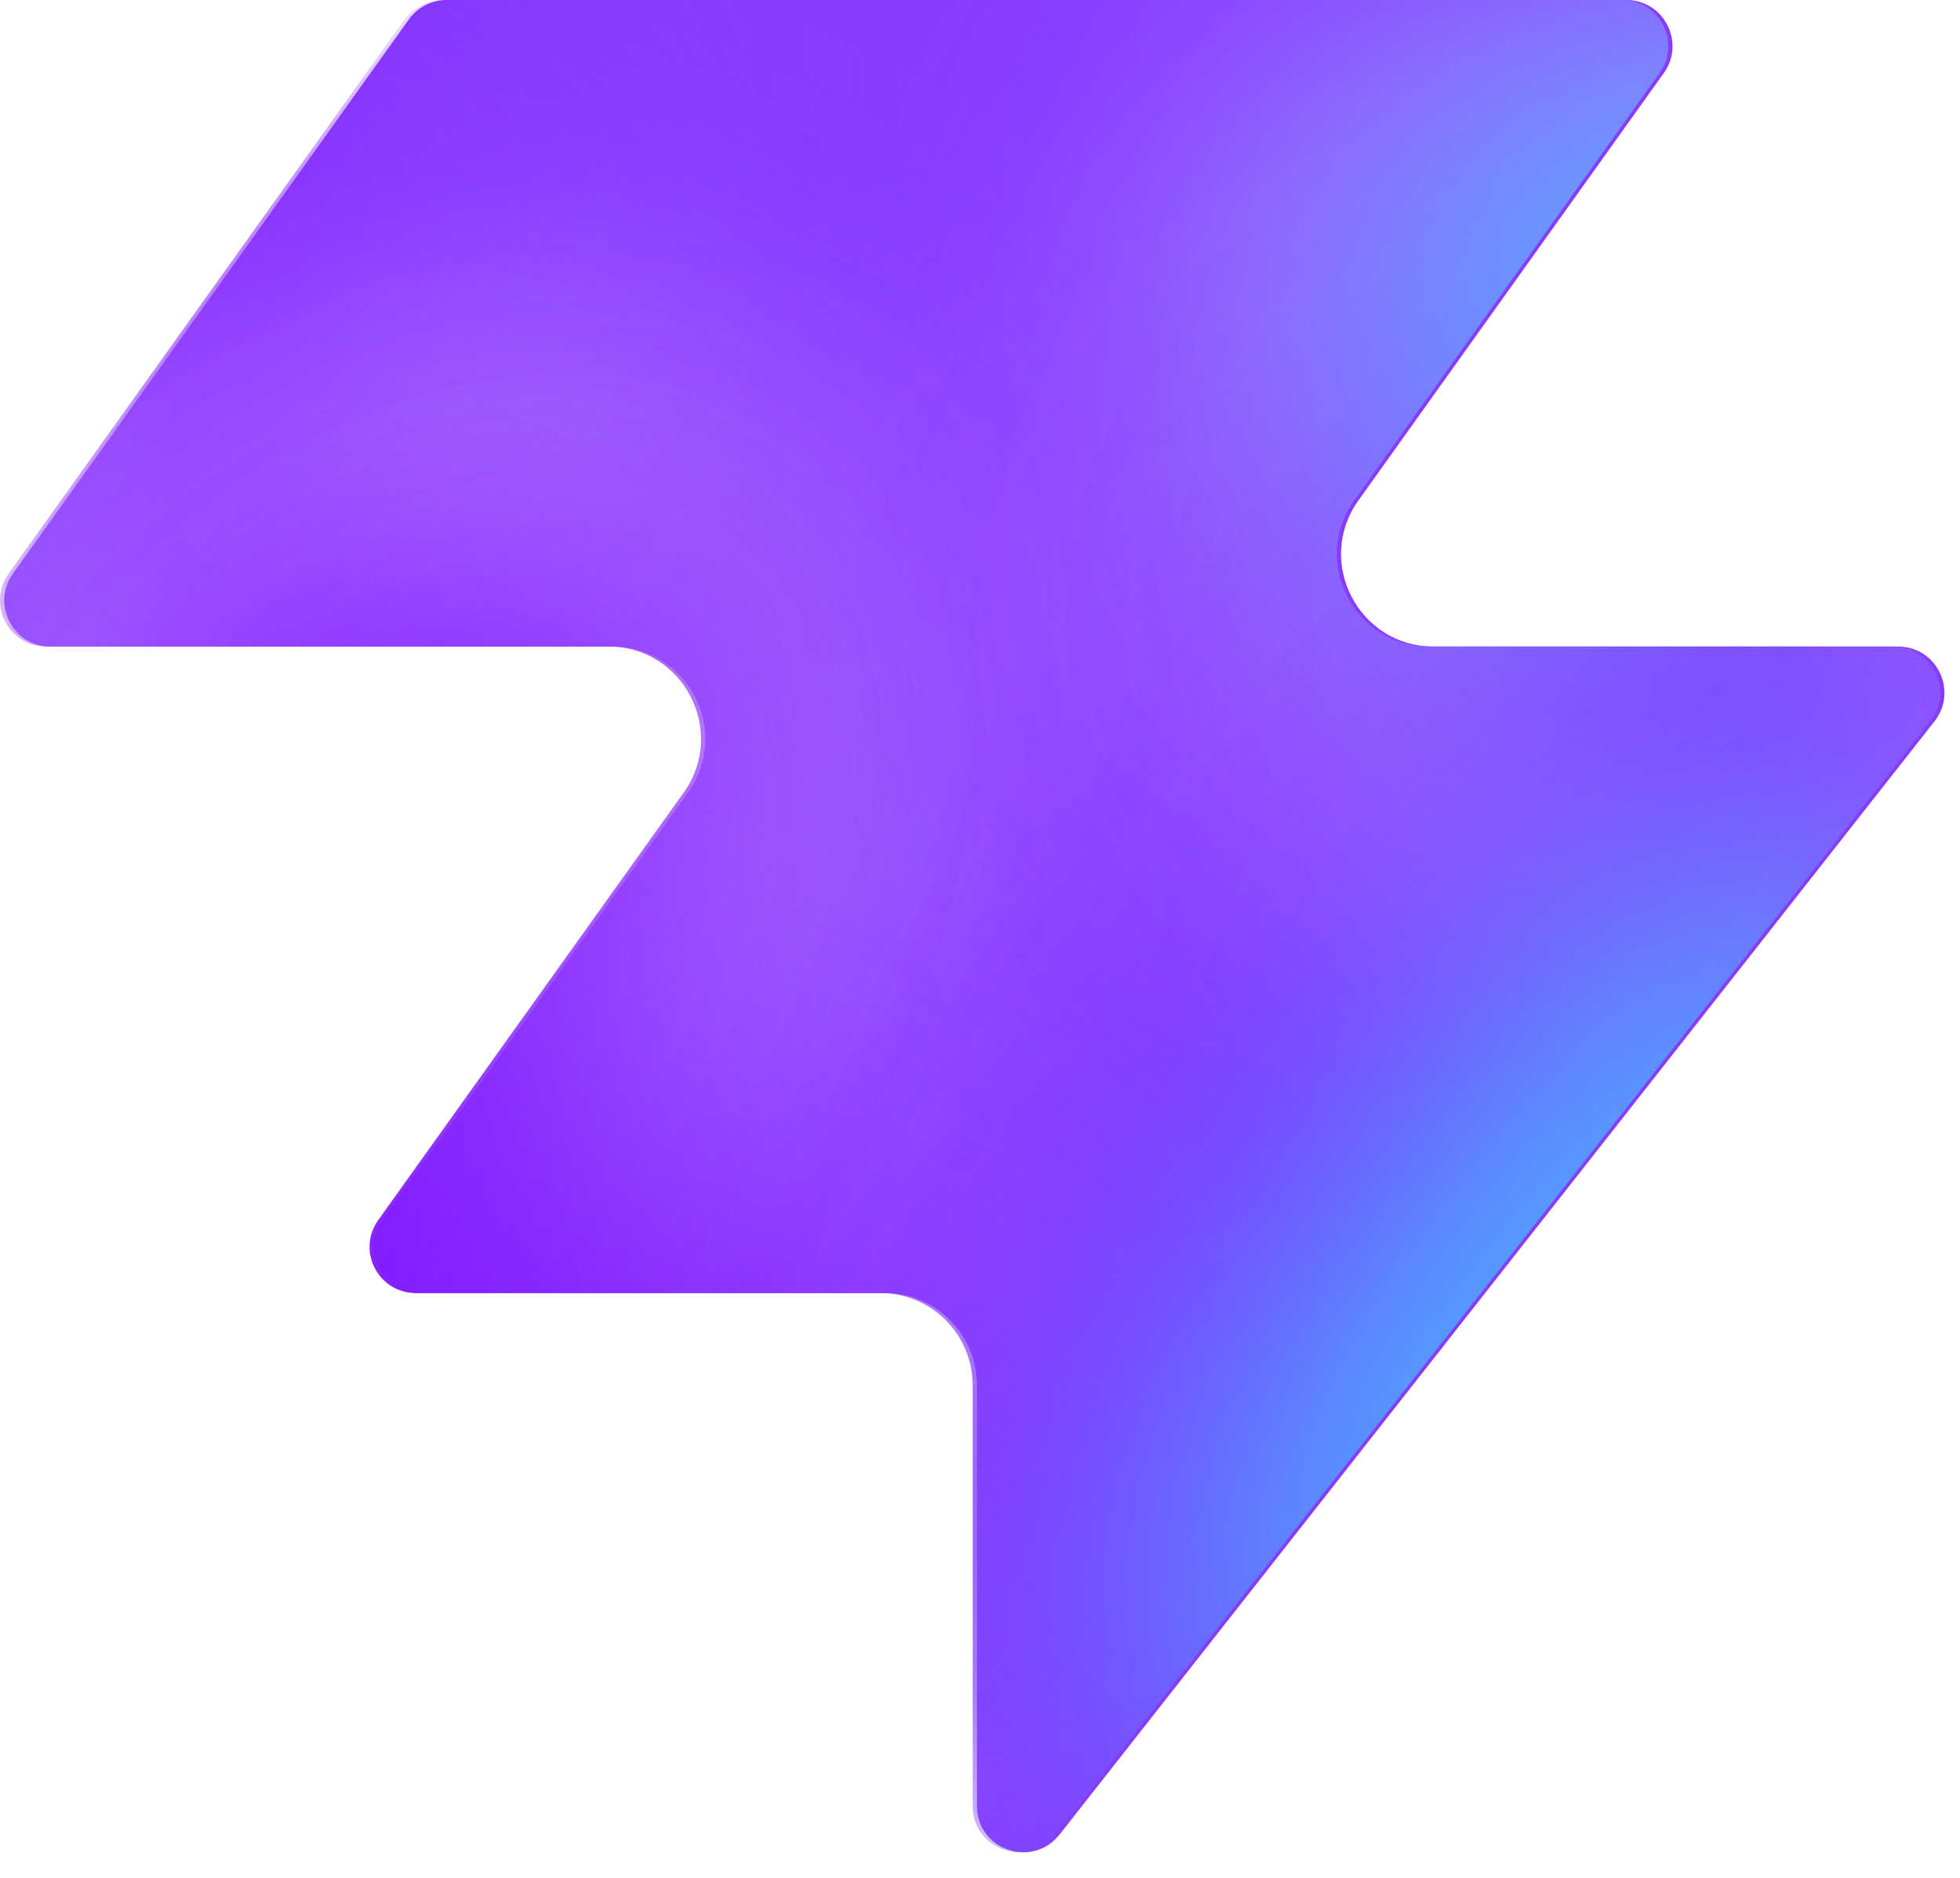
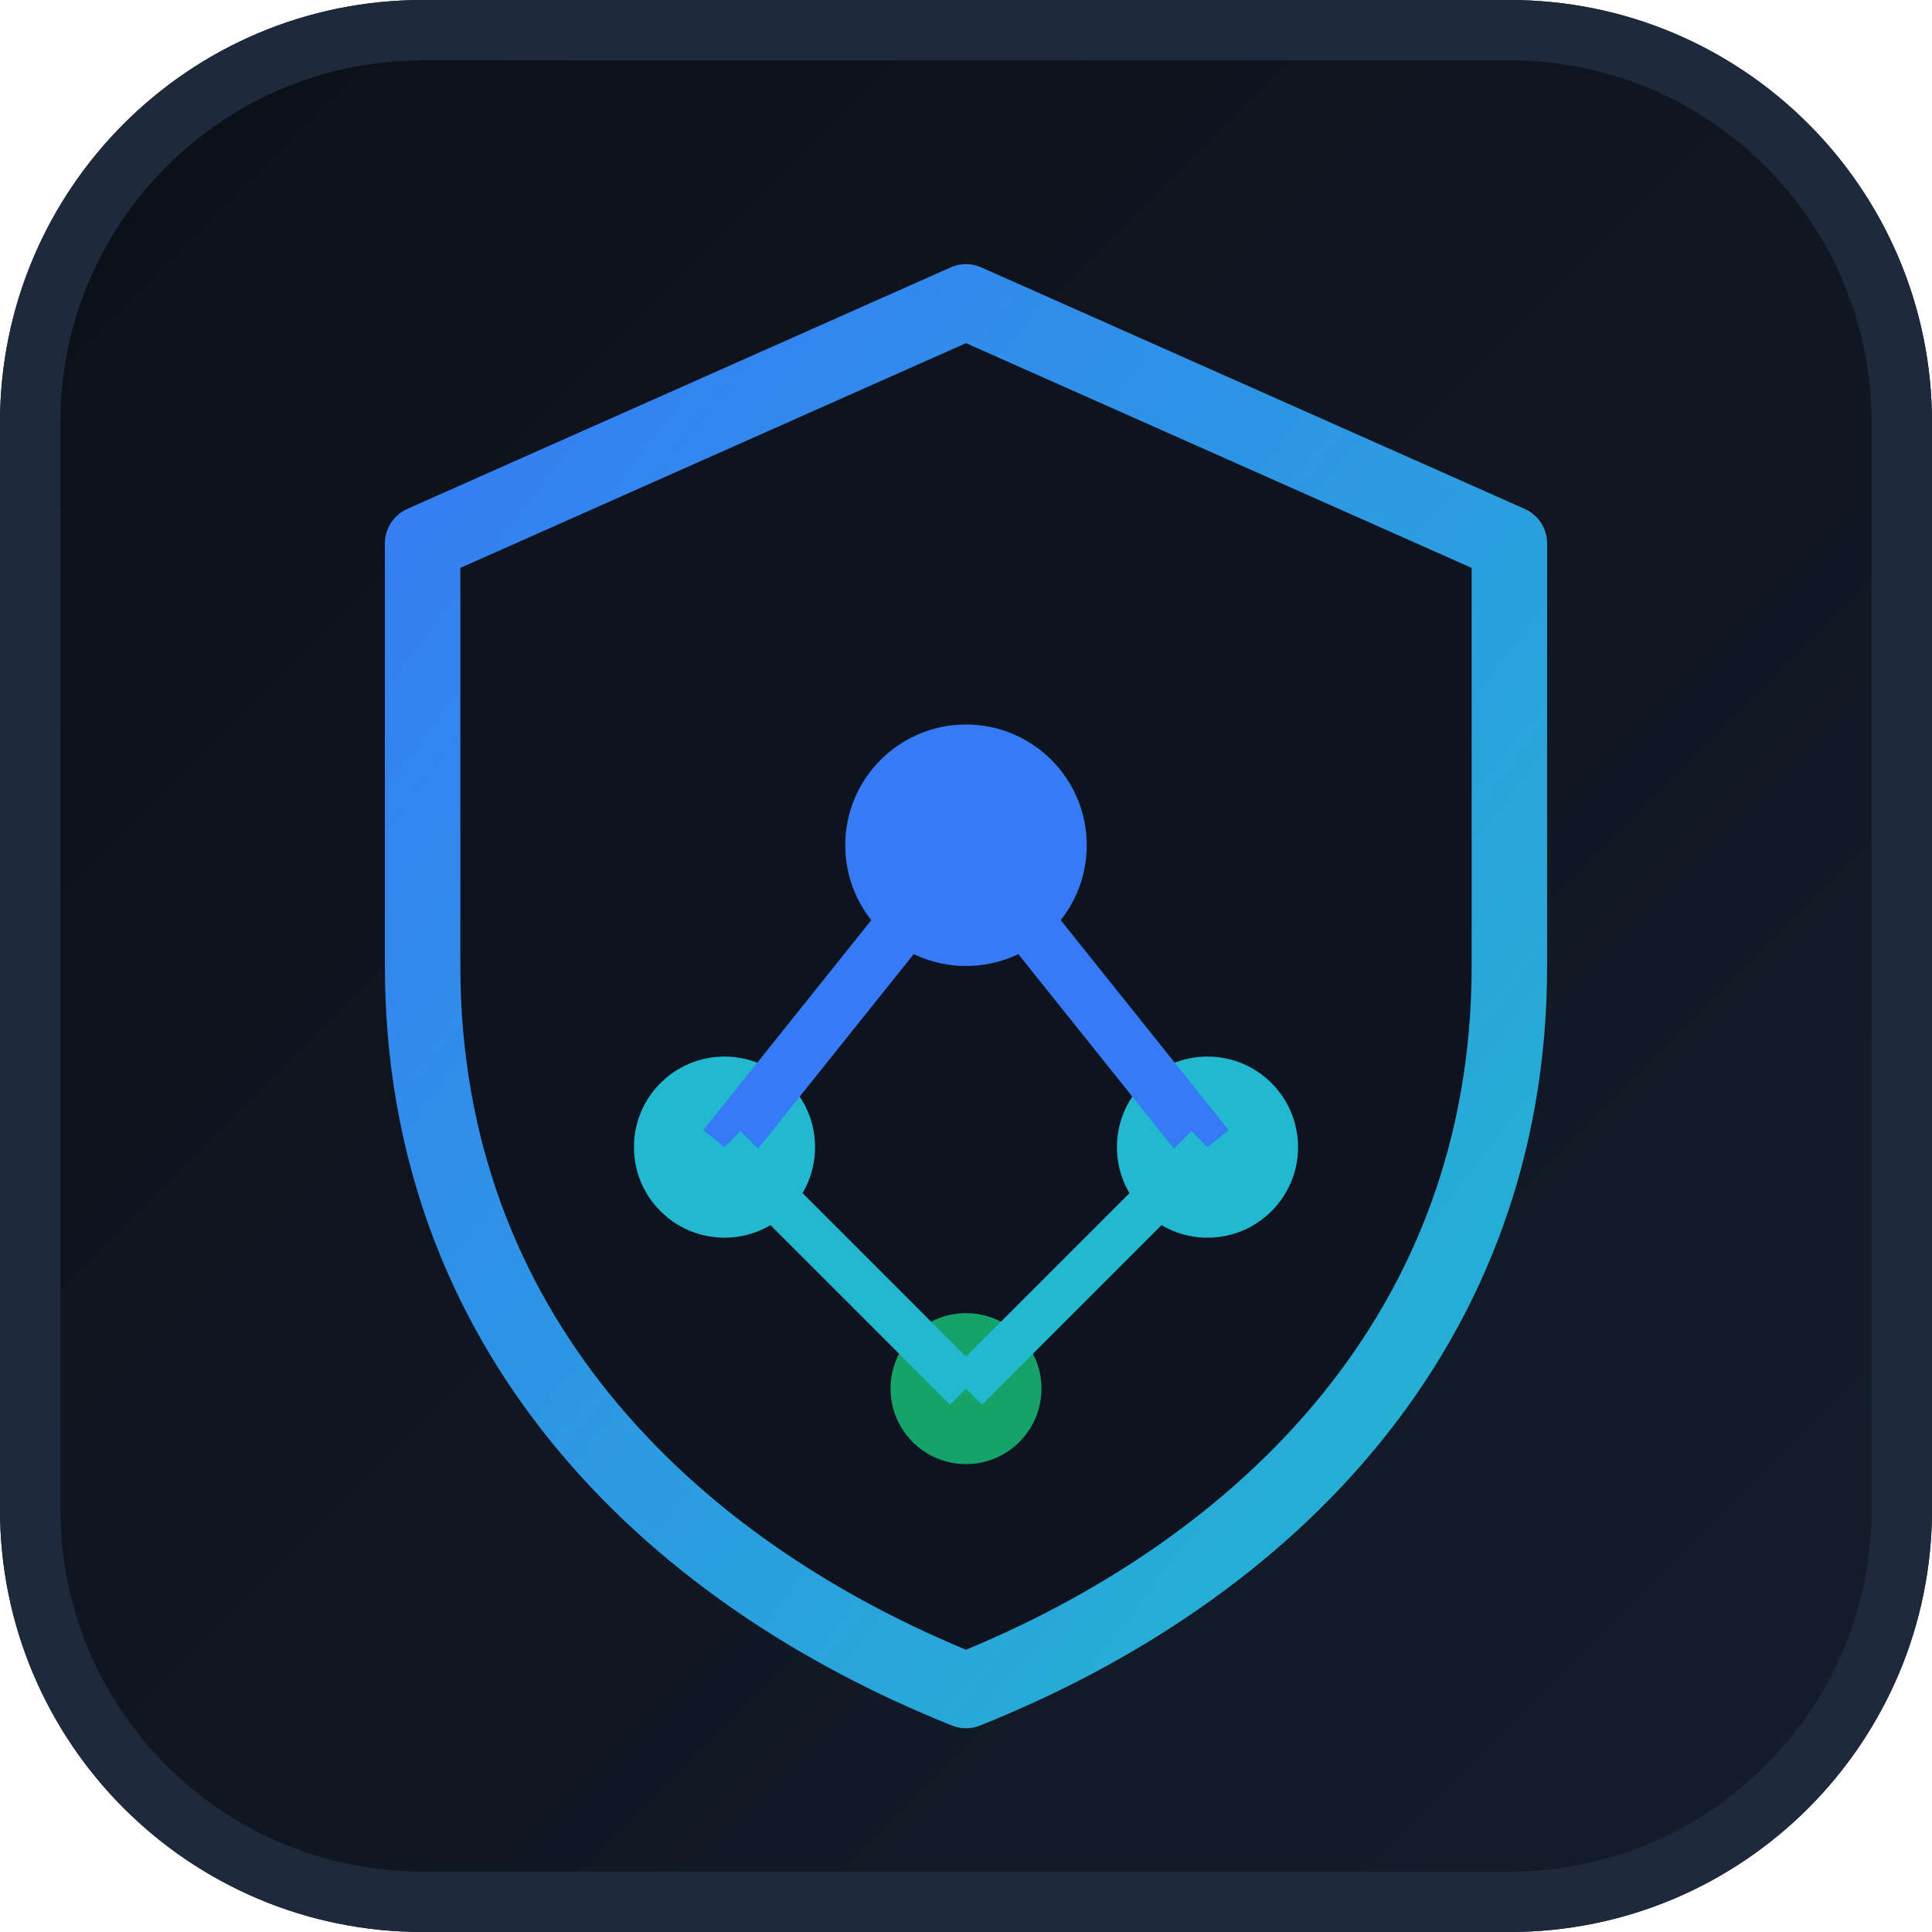
- <svg xmlns="http://www.w3.org/2000/svg" width="48" height="46" fill="none" viewBox="0 0 48 46">
-   <path fill="#863bff" d="M25.946 44.938c-.664.845-2.021.375-2.021-.698V33.937a2.26 2.26 0 0 0-2.262-2.262H10.287c-.92 0-1.456-1.04-.92-1.788l7.48-10.471c1.07-1.497 0-3.578-1.842-3.578H1.237c-.92 0-1.456-1.04-.92-1.788L10.013.474c.214-.297.556-.474.92-.474h28.894c.92 0 1.456 1.04.92 1.788l-7.48 10.471c-1.07 1.498 0 3.579 1.842 3.579h11.377c.943 0 1.473 1.088.89 1.83L25.947 44.94z" style="fill:#863bff;fill:color(display-p3 .525 .23 1);fill-opacity:1" />
-   <mask id="a" width="48" height="46" x="0" y="0" maskUnits="userSpaceOnUse" style="mask-type:alpha">
-     <path fill="#000" d="M25.842 44.938c-.664.844-2.021.375-2.021-.698V33.937a2.26 2.26 0 0 0-2.262-2.262H10.183c-.92 0-1.456-1.04-.92-1.788l7.48-10.471c1.07-1.498 0-3.579-1.842-3.579H1.133c-.92 0-1.456-1.04-.92-1.787L9.91.473c.214-.297.556-.474.92-.474h28.894c.92 0 1.456 1.04.92 1.788l-7.48 10.471c-1.07 1.498 0 3.578 1.842 3.578h11.377c.943 0 1.473 1.088.89 1.832L25.843 44.94z" style="fill:#000;fill-opacity:1" />
-   </mask>
-   <g mask="url(#a)">
-     <g filter="url(#b)">
-       <ellipse cx="5.508" cy="14.704" fill="#ede6ff" rx="5.508" ry="14.704" style="fill:#ede6ff;fill:color(display-p3 .927 .903 1);fill-opacity:1" transform="matrix(.00324 1 1 -.00324 -4.47 31.516)" />
-     </g>
-     <g filter="url(#c)">
-       <ellipse cx="10.399" cy="29.851" fill="#ede6ff" rx="10.399" ry="29.851" style="fill:#ede6ff;fill:color(display-p3 .927 .903 1);fill-opacity:1" transform="matrix(.00324 1 1 -.00324 -39.328 7.883)" />
-     </g>
-     <g filter="url(#d)">
-       <ellipse cx="5.508" cy="30.487" fill="#7e14ff" rx="5.508" ry="30.487" style="fill:#7e14ff;fill:color(display-p3 .492 .077 1);fill-opacity:1" transform="rotate(89.814 -25.913 -14.639)scale(1 -1)" />
-     </g>
-     <g filter="url(#e)">
-       <ellipse cx="5.508" cy="30.599" fill="#7e14ff" rx="5.508" ry="30.599" style="fill:#7e14ff;fill:color(display-p3 .492 .077 1);fill-opacity:1" transform="rotate(89.814 -32.644 -3.334)scale(1 -1)" />
-     </g>
-     <g filter="url(#f)">
-       <ellipse cx="5.508" cy="30.599" fill="#7e14ff" rx="5.508" ry="30.599" style="fill:#7e14ff;fill:color(display-p3 .492 .077 1);fill-opacity:1" transform="matrix(.00324 1 1 -.00324 -34.34 30.47)" />
-     </g>
-     <g filter="url(#g)">
-       <ellipse cx="14.072" cy="22.078" fill="#ede6ff" rx="14.072" ry="22.078" style="fill:#ede6ff;fill:color(display-p3 .927 .903 1);fill-opacity:1" transform="rotate(93.35 24.506 48.493)scale(-1 1)" />
-     </g>
-     <g filter="url(#h)">
-       <ellipse cx="3.47" cy="21.501" fill="#7e14ff" rx="3.47" ry="21.501" style="fill:#7e14ff;fill:color(display-p3 .492 .077 1);fill-opacity:1" transform="rotate(89.009 28.708 47.59)scale(-1 1)" />
-     </g>
-     <g filter="url(#i)">
-       <ellipse cx="3.47" cy="21.501" fill="#7e14ff" rx="3.47" ry="21.501" style="fill:#7e14ff;fill:color(display-p3 .492 .077 1);fill-opacity:1" transform="rotate(89.009 28.708 47.59)scale(-1 1)" />
-     </g>
-     <g filter="url(#j)">
-       <ellipse cx=".387" cy="8.972" fill="#7e14ff" rx="4.407" ry="29.108" style="fill:#7e14ff;fill:color(display-p3 .492 .077 1);fill-opacity:1" transform="rotate(39.51 .387 8.972)" />
-     </g>
-     <g filter="url(#k)">
-       <ellipse cx="47.523" cy="-6.092" fill="#7e14ff" rx="4.407" ry="29.108" style="fill:#7e14ff;fill:color(display-p3 .492 .077 1);fill-opacity:1" transform="rotate(37.892 47.523 -6.092)" />
-     </g>
-     <g filter="url(#l)">
-       <ellipse cx="41.412" cy="6.333" fill="#47bfff" rx="5.971" ry="9.665" style="fill:#47bfff;fill:color(display-p3 .28 .748 1);fill-opacity:1" transform="rotate(37.892 41.412 6.333)" />
-     </g>
-     <g filter="url(#m)">
-       <ellipse cx="-1.879" cy="38.332" fill="#7e14ff" rx="4.407" ry="29.108" style="fill:#7e14ff;fill:color(display-p3 .492 .077 1);fill-opacity:1" transform="rotate(37.892 -1.88 38.332)" />
-     </g>
-     <g filter="url(#n)">
-       <ellipse cx="-1.879" cy="38.332" fill="#7e14ff" rx="4.407" ry="29.108" style="fill:#7e14ff;fill:color(display-p3 .492 .077 1);fill-opacity:1" transform="rotate(37.892 -1.88 38.332)" />
-     </g>
-     <g filter="url(#o)">
-       <ellipse cx="35.651" cy="29.907" fill="#7e14ff" rx="4.407" ry="29.108" style="fill:#7e14ff;fill:color(display-p3 .492 .077 1);fill-opacity:1" transform="rotate(37.892 35.651 29.907)" />
-     </g>
-     <g filter="url(#p)">
-       <ellipse cx="38.418" cy="32.4" fill="#47bfff" rx="5.971" ry="15.297" style="fill:#47bfff;fill:color(display-p3 .28 .748 1);fill-opacity:1" transform="rotate(37.892 38.418 32.4)" />
-     </g>
-   </g>
+ <svg xmlns="http://www.w3.org/2000/svg" viewBox="0 0 64 64" fill="none">
  <defs>
-     <filter id="b" width="60.045" height="41.654" x="-19.77" y="16.149" color-interpolation-filters="sRGB" filterUnits="userSpaceOnUse">
-       <feFlood flood-opacity="0" result="BackgroundImageFix" />
-       <feBlend in="SourceGraphic" in2="BackgroundImageFix" result="shape" />
-       <feGaussianBlur result="effect1_foregroundBlur_2002_17158" stdDeviation="7.659" />
-     </filter>
-     <filter id="c" width="90.34" height="51.437" x="-54.613" y="-7.533" color-interpolation-filters="sRGB" filterUnits="userSpaceOnUse">
-       <feFlood flood-opacity="0" result="BackgroundImageFix" />
-       <feBlend in="SourceGraphic" in2="BackgroundImageFix" result="shape" />
-       <feGaussianBlur result="effect1_foregroundBlur_2002_17158" stdDeviation="7.659" />
-     </filter>
-     <filter id="d" width="79.355" height="29.4" x="-49.64" y="2.03" color-interpolation-filters="sRGB" filterUnits="userSpaceOnUse">
-       <feFlood flood-opacity="0" result="BackgroundImageFix" />
-       <feBlend in="SourceGraphic" in2="BackgroundImageFix" result="shape" />
-       <feGaussianBlur result="effect1_foregroundBlur_2002_17158" stdDeviation="4.596" />
-     </filter>
-     <filter id="e" width="79.579" height="29.4" x="-45.045" y="20.029" color-interpolation-filters="sRGB" filterUnits="userSpaceOnUse">
-       <feFlood flood-opacity="0" result="BackgroundImageFix" />
-       <feBlend in="SourceGraphic" in2="BackgroundImageFix" result="shape" />
-       <feGaussianBlur result="effect1_foregroundBlur_2002_17158" stdDeviation="4.596" />
-     </filter>
-     <filter id="f" width="79.579" height="29.4" x="-43.513" y="21.178" color-interpolation-filters="sRGB" filterUnits="userSpaceOnUse">
-       <feFlood flood-opacity="0" result="BackgroundImageFix" />
-       <feBlend in="SourceGraphic" in2="BackgroundImageFix" result="shape" />
-       <feGaussianBlur result="effect1_foregroundBlur_2002_17158" stdDeviation="4.596" />
-     </filter>
-     <filter id="g" width="74.749" height="58.852" x="15.756" y="-17.901" color-interpolation-filters="sRGB" filterUnits="userSpaceOnUse">
-       <feFlood flood-opacity="0" result="BackgroundImageFix" />
-       <feBlend in="SourceGraphic" in2="BackgroundImageFix" result="shape" />
-       <feGaussianBlur result="effect1_foregroundBlur_2002_17158" stdDeviation="7.659" />
-     </filter>
-     <filter id="h" width="61.377" height="25.362" x="23.548" y="2.284" color-interpolation-filters="sRGB" filterUnits="userSpaceOnUse">
-       <feFlood flood-opacity="0" result="BackgroundImageFix" />
-       <feBlend in="SourceGraphic" in2="BackgroundImageFix" result="shape" />
-       <feGaussianBlur result="effect1_foregroundBlur_2002_17158" stdDeviation="4.596" />
-     </filter>
-     <filter id="i" width="61.377" height="25.362" x="23.548" y="2.284" color-interpolation-filters="sRGB" filterUnits="userSpaceOnUse">
-       <feFlood flood-opacity="0" result="BackgroundImageFix" />
-       <feBlend in="SourceGraphic" in2="BackgroundImageFix" result="shape" />
-       <feGaussianBlur result="effect1_foregroundBlur_2002_17158" stdDeviation="4.596" />
-     </filter>
-     <filter id="j" width="56.045" height="63.649" x="-27.636" y="-22.853" color-interpolation-filters="sRGB" filterUnits="userSpaceOnUse">
-       <feFlood flood-opacity="0" result="BackgroundImageFix" />
-       <feBlend in="SourceGraphic" in2="BackgroundImageFix" result="shape" />
-       <feGaussianBlur result="effect1_foregroundBlur_2002_17158" stdDeviation="4.596" />
-     </filter>
-     <filter id="k" width="54.814" height="64.646" x="20.116" y="-38.415" color-interpolation-filters="sRGB" filterUnits="userSpaceOnUse">
-       <feFlood flood-opacity="0" result="BackgroundImageFix" />
-       <feBlend in="SourceGraphic" in2="BackgroundImageFix" result="shape" />
-       <feGaussianBlur result="effect1_foregroundBlur_2002_17158" stdDeviation="4.596" />
-     </filter>
-     <filter id="l" width="33.541" height="35.313" x="24.641" y="-11.323" color-interpolation-filters="sRGB" filterUnits="userSpaceOnUse">
-       <feFlood flood-opacity="0" result="BackgroundImageFix" />
-       <feBlend in="SourceGraphic" in2="BackgroundImageFix" result="shape" />
-       <feGaussianBlur result="effect1_foregroundBlur_2002_17158" stdDeviation="4.596" />
-     </filter>
-     <filter id="m" width="54.814" height="64.646" x="-29.286" y="6.009" color-interpolation-filters="sRGB" filterUnits="userSpaceOnUse">
-       <feFlood flood-opacity="0" result="BackgroundImageFix" />
-       <feBlend in="SourceGraphic" in2="BackgroundImageFix" result="shape" />
-       <feGaussianBlur result="effect1_foregroundBlur_2002_17158" stdDeviation="4.596" />
-     </filter>
-     <filter id="n" width="54.814" height="64.646" x="-29.286" y="6.009" color-interpolation-filters="sRGB" filterUnits="userSpaceOnUse">
-       <feFlood flood-opacity="0" result="BackgroundImageFix" />
-       <feBlend in="SourceGraphic" in2="BackgroundImageFix" result="shape" />
-       <feGaussianBlur result="effect1_foregroundBlur_2002_17158" stdDeviation="4.596" />
-     </filter>
-     <filter id="o" width="54.814" height="64.646" x="8.244" y="-2.416" color-interpolation-filters="sRGB" filterUnits="userSpaceOnUse">
-       <feFlood flood-opacity="0" result="BackgroundImageFix" />
-       <feBlend in="SourceGraphic" in2="BackgroundImageFix" result="shape" />
-       <feGaussianBlur result="effect1_foregroundBlur_2002_17158" stdDeviation="4.596" />
-     </filter>
-     <filter id="p" width="39.409" height="43.623" x="18.713" y="10.588" color-interpolation-filters="sRGB" filterUnits="userSpaceOnUse">
-       <feFlood flood-opacity="0" result="BackgroundImageFix" />
-       <feBlend in="SourceGraphic" in2="BackgroundImageFix" result="shape" />
-       <feGaussianBlur result="effect1_foregroundBlur_2002_17158" stdDeviation="4.596" />
-     </filter>
+     <linearGradient id="shieldGrad" x1="0%" y1="0%" x2="100%" y2="100%">
+       <stop offset="0%" stop-color="#367BF5" />
+       <stop offset="100%" stop-color="#22B8CF" />
+     </linearGradient>
+     <linearGradient id="bgGrad" x1="0%" y1="0%" x2="100%" y2="100%">
+       <stop offset="0%" stop-color="#0B0F17" />
+       <stop offset="100%" stop-color="#151E2D" />
+     </linearGradient>
  </defs>
+   <rect width="64" height="64" rx="14" fill="url(#bgGrad)" />
+   <rect x="1" y="1" width="62" height="62" rx="13" stroke="#1E293B" stroke-width="2" />
+   <path d="M32 10 L50 18 V32 C50 44 42 52 32 56 C22 52 14 44 14 32 V18 Z" stroke="url(#shieldGrad)" stroke-width="2.5" fill="#0D1420" stroke-linejoin="round" />
+   <circle cx="32" cy="28" r="4" fill="#367BF5" />
+   <circle cx="24" cy="38" r="3" fill="#22B8CF" />
+   <circle cx="40" cy="38" r="3" fill="#22B8CF" />
+   <circle cx="32" cy="46" r="2.5" fill="#16A36A" />
+   <line x1="32" y1="28" x2="24" y2="38" stroke="#367BF5" stroke-width="1.8" />
+   <line x1="32" y1="28" x2="40" y2="38" stroke="#367BF5" stroke-width="1.8" />
+   <line x1="24" y1="38" x2="32" y2="46" stroke="#22B8CF" stroke-width="1.5" />
+   <line x1="40" y1="38" x2="32" y2="46" stroke="#22B8CF" stroke-width="1.5" />
</svg>
